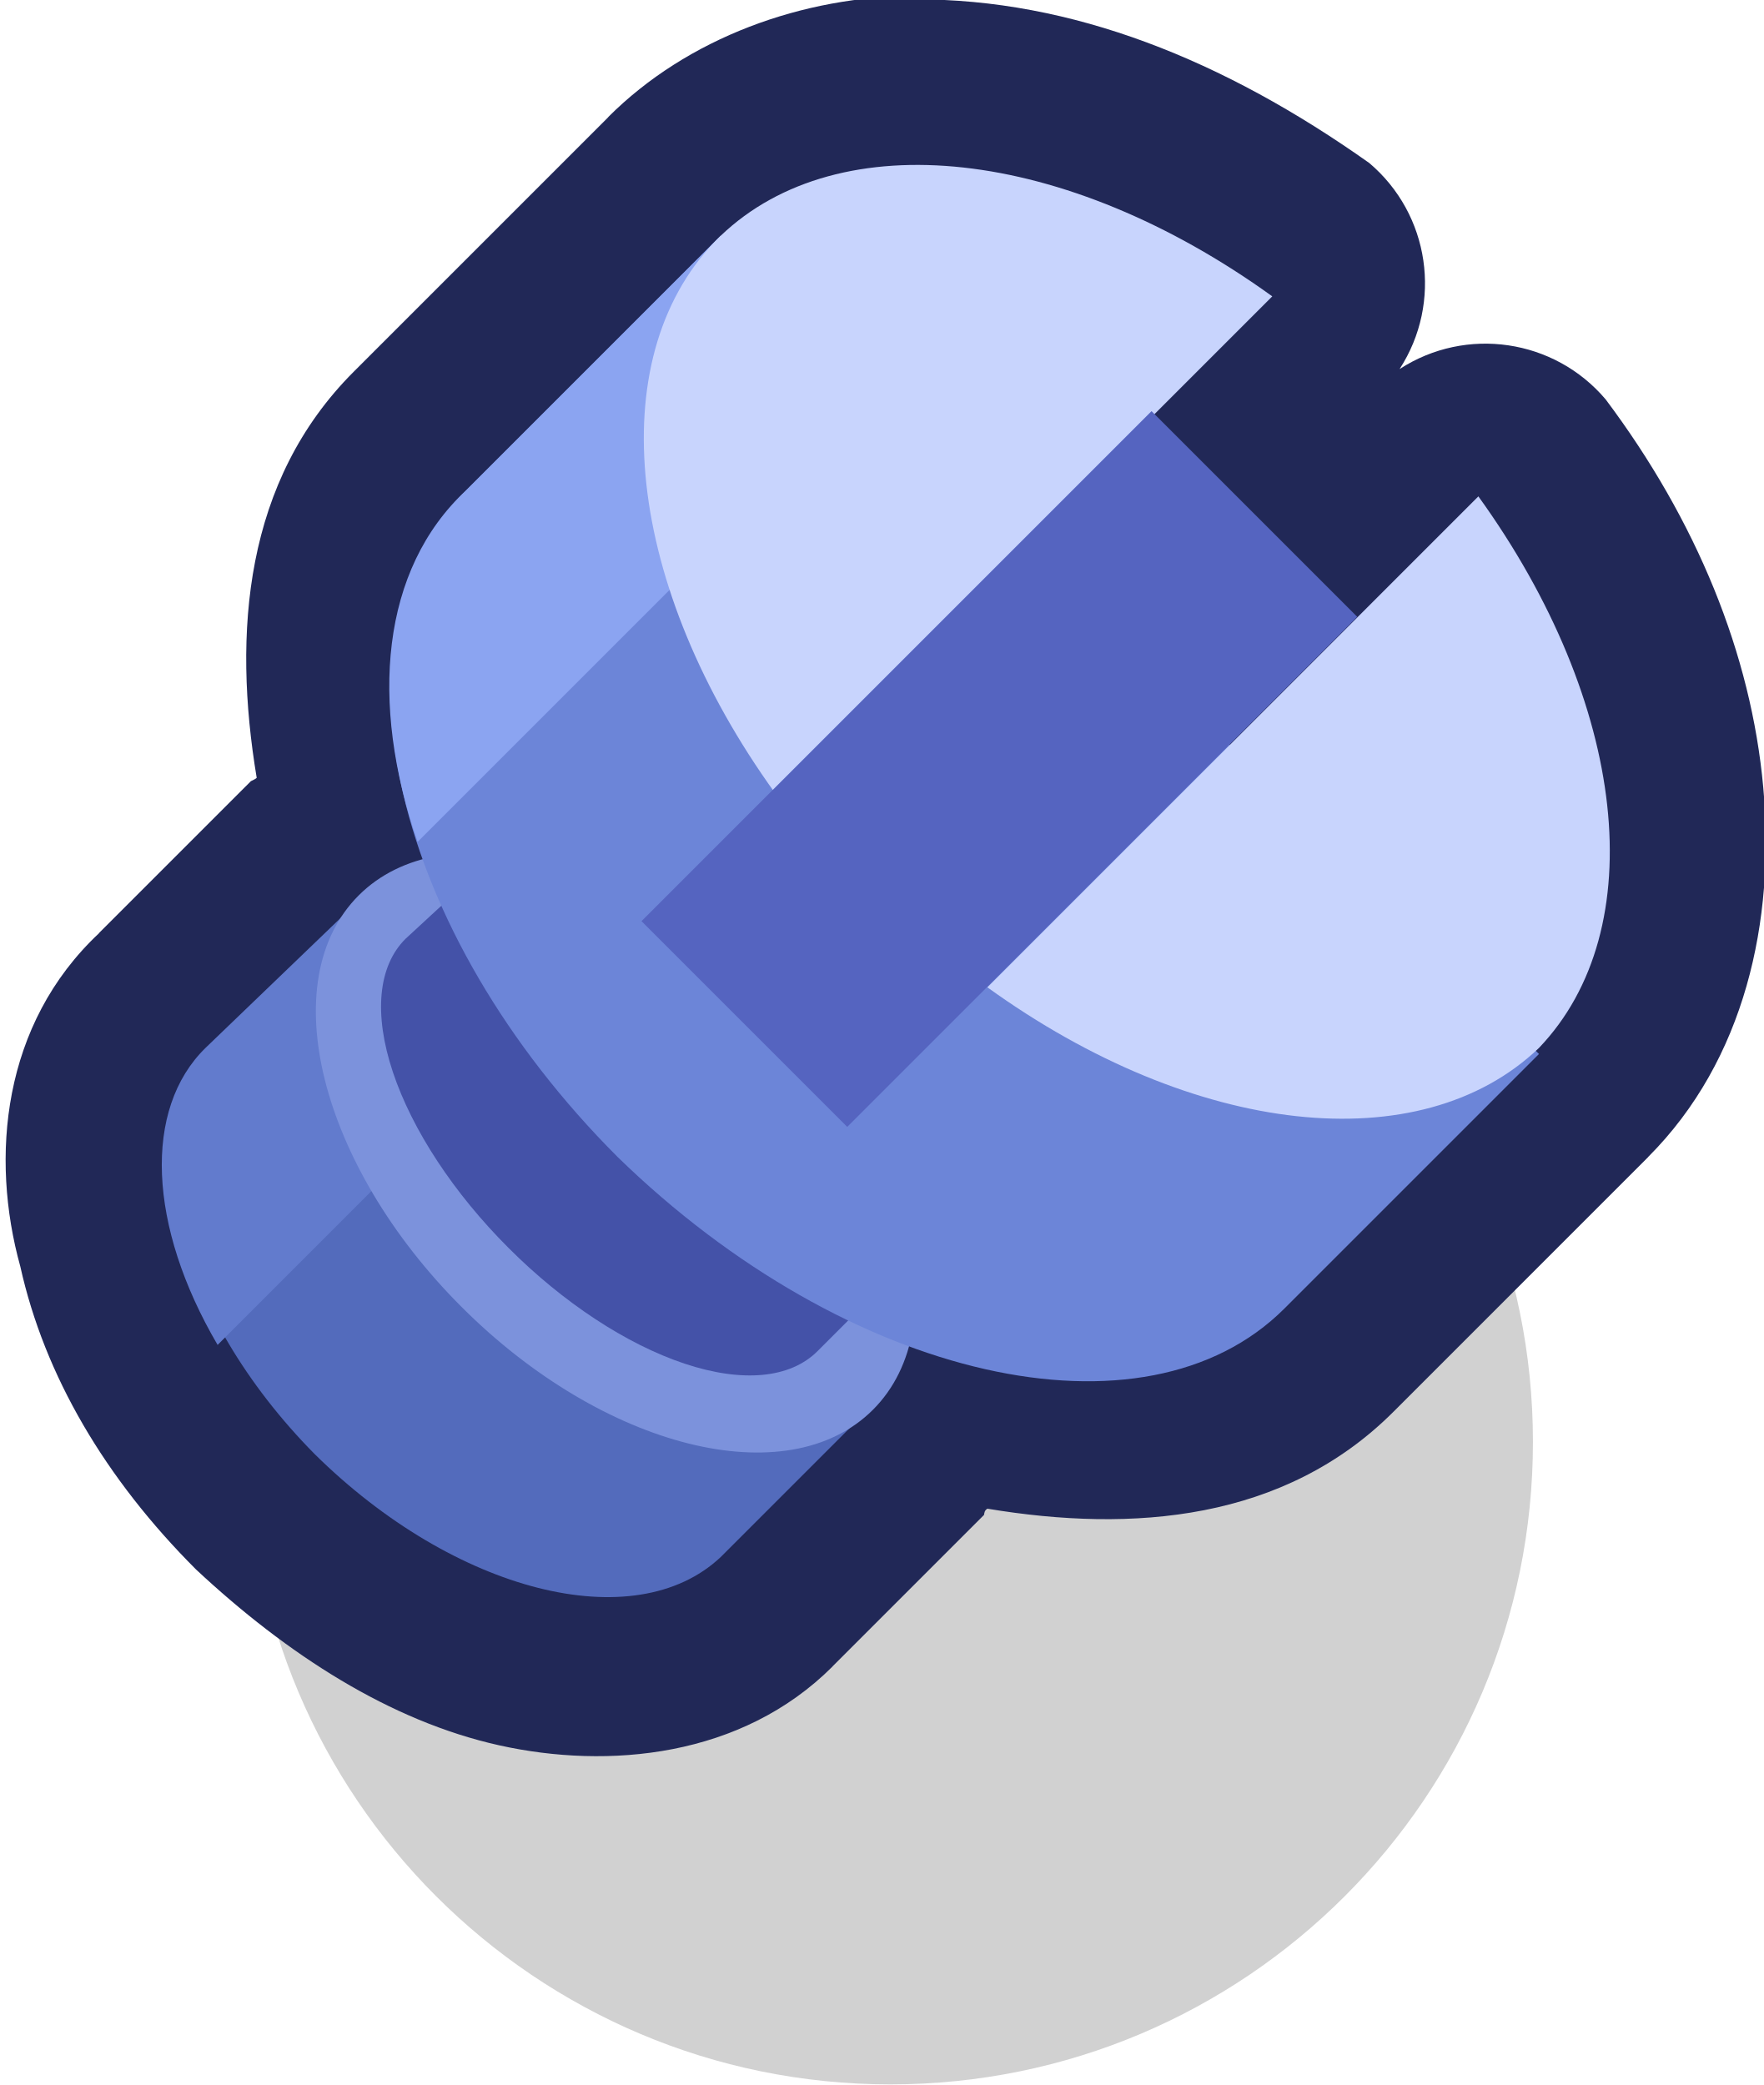
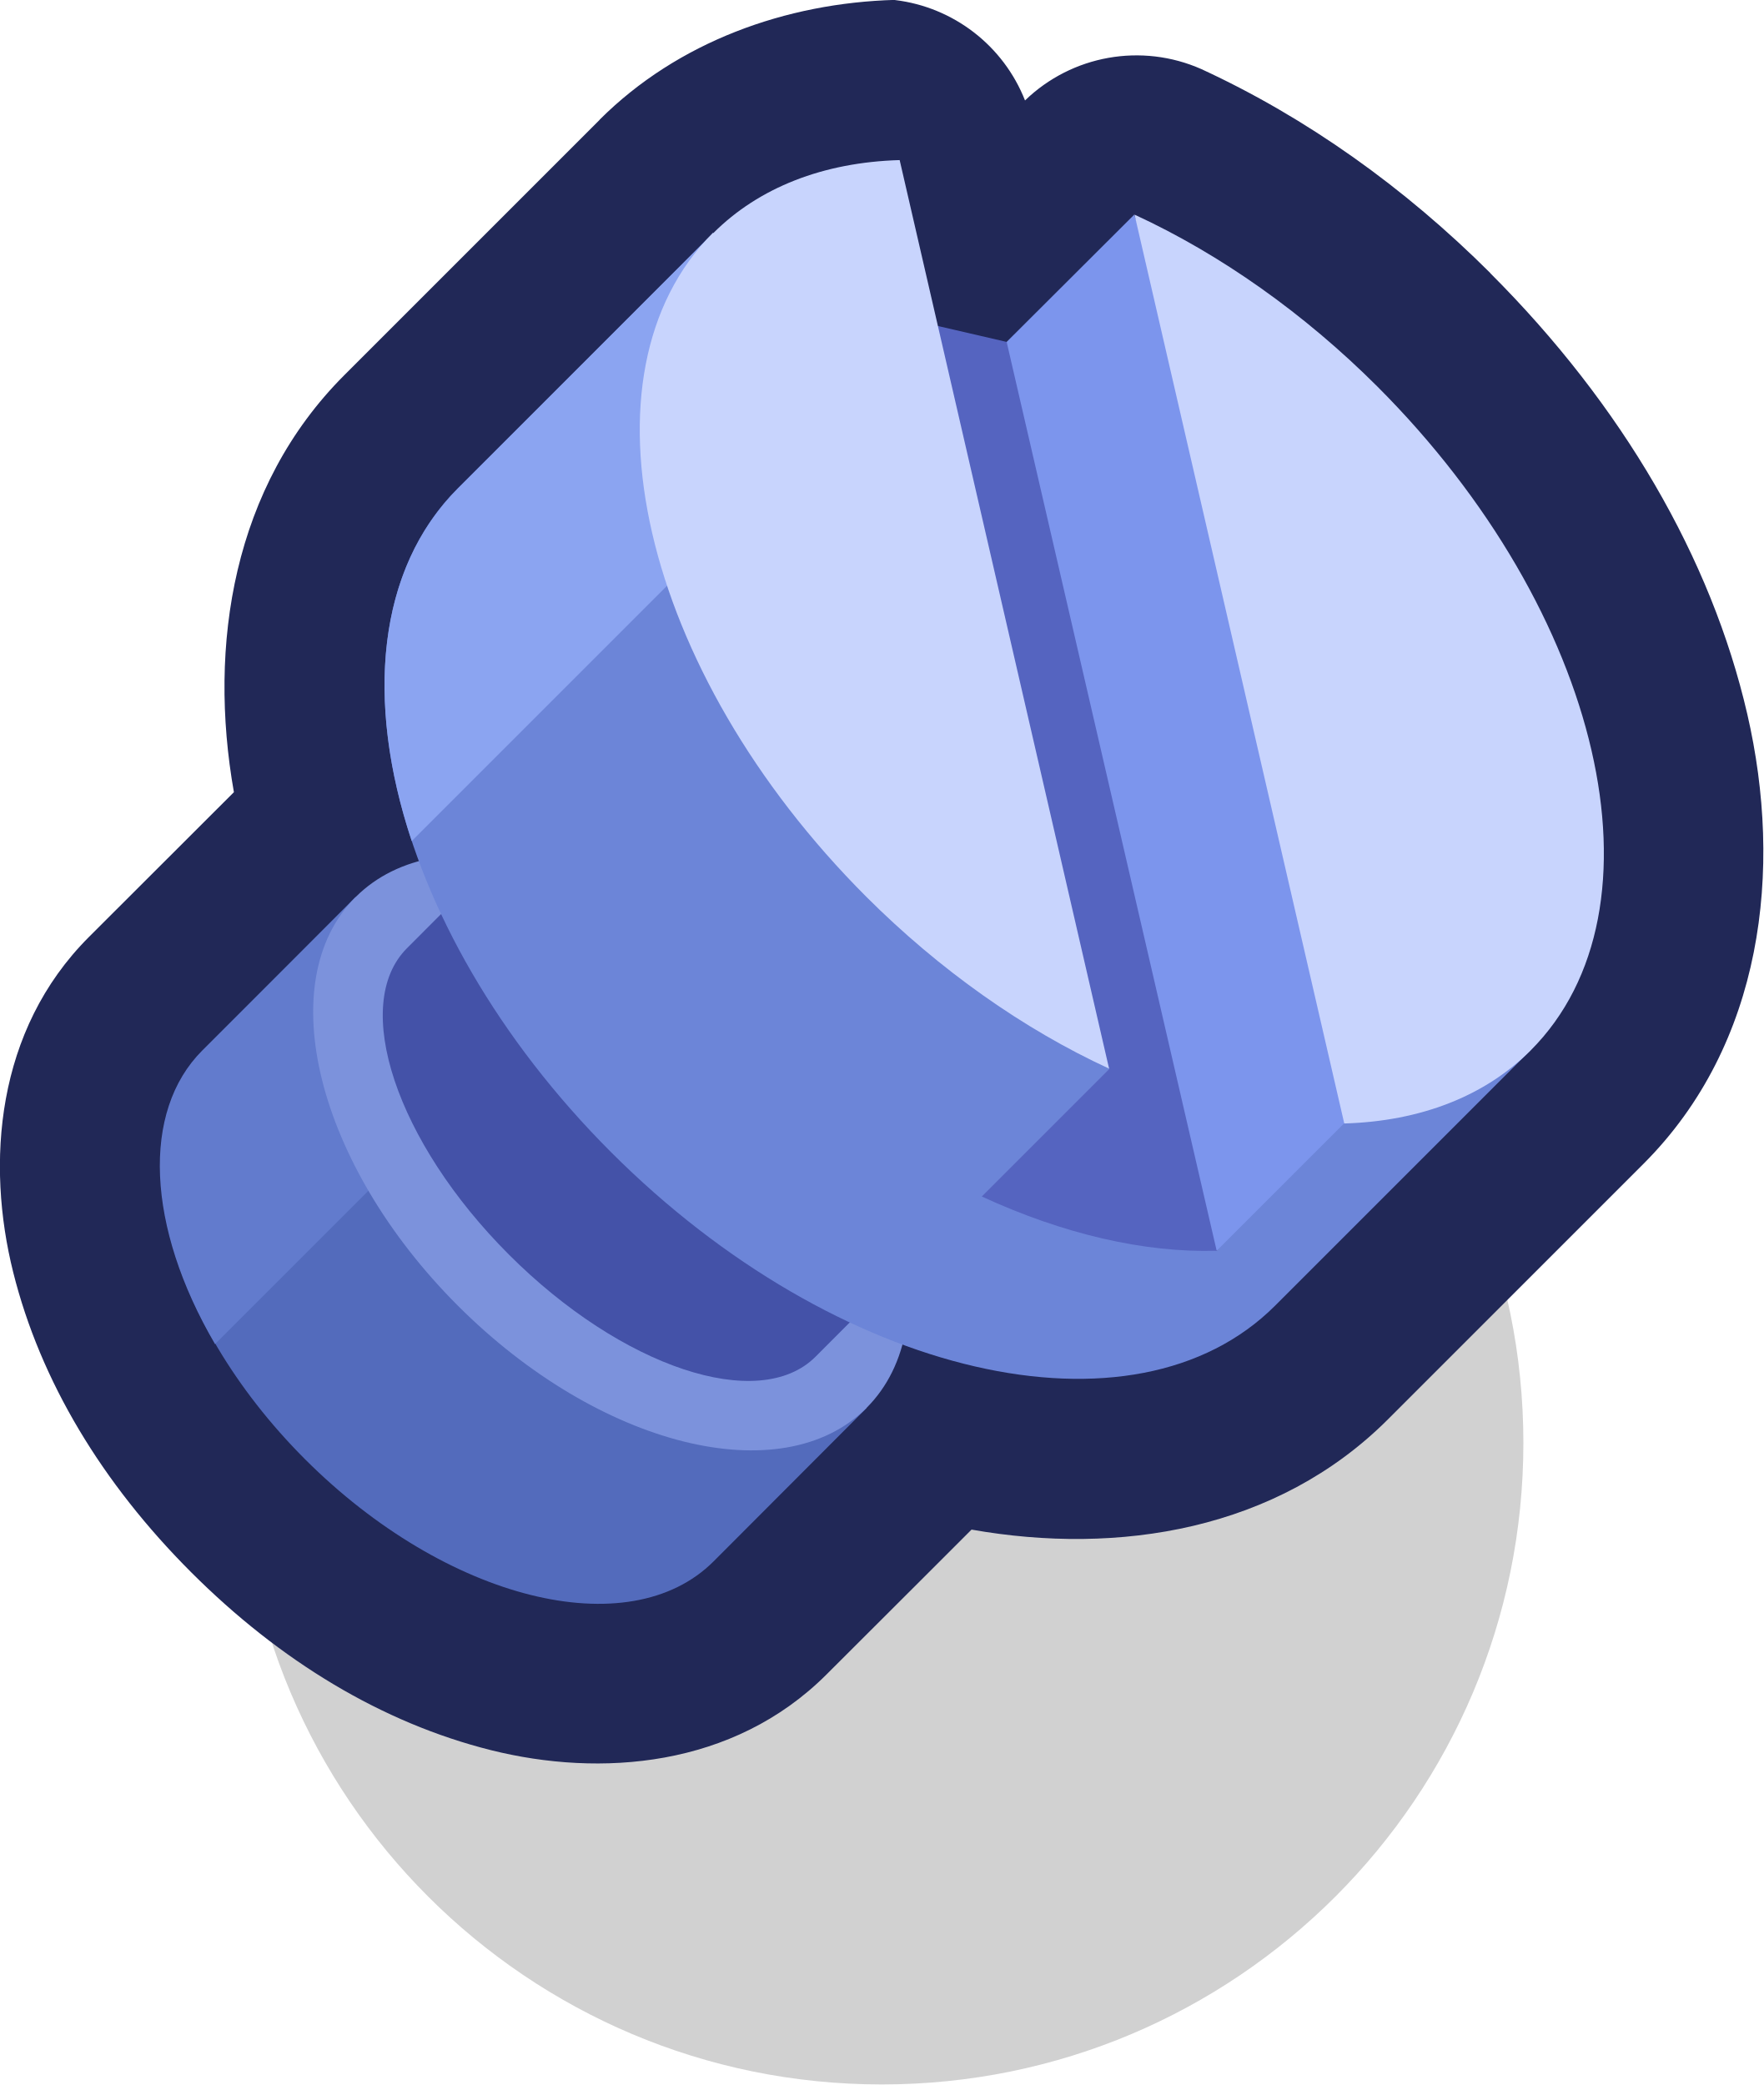
- <svg xmlns="http://www.w3.org/2000/svg" width="0.291mm" height="0.344mm" viewBox="0 0 0.291 0.344" version="1.1" id="svg257193">
-   <defs id="defs257190" />
-   <g id="layer1" transform="translate(-102.9861,-143.2111)">
-     <g id="g852">
-       <ellipse style="fill:#000000;fill-opacity:0.18;fill-rule:nonzero;stroke:none;stroke-width:0.042;stroke-linecap:round;stroke-linejoin:round;stroke-miterlimit:4;stroke-dasharray:none;stroke-dashoffset:0;stroke-opacity:1;paint-order:markers fill stroke" id="ellipse3144-2-1-6-2-6" cx="-103.133" cy="143.449" rx="0.106" ry="0.106" transform="scale(-1,1)" />
-       <path id="path251477" style="color:#000000;fill:#212857;fill-opacity:1;stroke-width:0.013;stroke-linejoin:round;-inkscape-stroke:none;paint-order:markers stroke fill" d="m 103.137,143.211 c 0.026,-9e-5 0.051,0.01 0.075,0.027 a -0.026,0.026 0 0 1 0.005,0.034 -0.026,0.026 0 0 1 0.034,0.005 c 0.015,0.02 0.024,0.042 0.026,0.064 0.002,0.022 -0.003,0.045 -0.019,0.061 a -0.026,0.026 0 0 1 0,2e-5 l -0.042,0.042 c -0.018,0.018 -0.043,0.02 -0.067,0.016 -5e-4,2.9e-4 -5e-4,7.3e-4 -5.5e-4,0.001 a -0.026,0.026 0 0 1 0,2e-5 l -0.025,0.025 a -0.026,0.026 0 0 1 0,2e-5 c -0.015,0.015 -0.037,0.017 -0.055,0.013 -0.018,-0.004 -0.035,-0.015 -0.05,-0.029 -0.015,-0.015 -0.025,-0.032 -0.029,-0.05 -0.005,-0.018 -0.003,-0.04 0.013,-0.055 a -0.026,0.026 0 0 1 0,-3e-5 l 0.025,-0.025 a -0.026,0.026 0 0 1 0,-2e-5 c 5e-4,-2.8e-4 7e-4,-3e-4 0.001,-5.7e-4 -0.004,-0.024 -0.002,-0.049 0.016,-0.067 l 0.042,-0.042 a -0.026,0.026 0 0 1 0,-3e-5 c 0.013,-0.013 0.032,-0.02 0.051,-0.02 z" />
-       <path id="ellipse116939-7-3" style="fill:#536bbc;fill-opacity:1;stroke:none;stroke-width:0.016;stroke-miterlimit:4;stroke-dasharray:none;paint-order:markers stroke fill" d="m 103.046,143.359 0.042,0.042 0.042,0.042 -0.025,0.025 a 0.06,0.036 45 0 1 -0.067,-0.017 0.06,0.036 45 0 1 -0.017,-0.067 z" />
-       <path id="rect168174-8" style="fill:#627bcd;fill-opacity:1;stroke:none;stroke-width:0.036;stroke-linejoin:round;stroke-miterlimit:4;stroke-dasharray:none;paint-order:markers stroke fill" d="m 103.046,143.359 0.025,0.025 -0.049,0.049 a 0.06,0.036 45 0 1 -0.002,-0.049 z" />
-       <ellipse style="fill:#7c92dc;fill-opacity:1;stroke:none;stroke-width:0.016;stroke-miterlimit:4;stroke-dasharray:none;paint-order:markers stroke fill" id="ellipse116937-3-1" cx="28.506" cy="174.294" rx="0.036" ry="0.06" transform="matrix(-0.7071068,0.7071068,0.7071068,0.7071068,0,0)" />
-       <path id="ellipse116935-2-1" style="fill:#4452a8;fill-opacity:1;stroke:none;stroke-width:0.012;stroke-miterlimit:4;stroke-dasharray:none;paint-order:markers stroke fill" d="m 103.079,143.342 0.067,0.067 -0.025,0.025 a 0.048,0.024 45 0 1 -0.051,-0.017 0.048,0.024 45 0 1 -0.017,-0.051 z" />
-       <path id="ellipse116927-9-1" style="fill:#6c85d8;fill-opacity:1;stroke:none;stroke-width:0.026;stroke-miterlimit:4;stroke-dasharray:none;paint-order:markers stroke fill" d="m 103.105,143.25 0.135,0.135 -0.042,0.042 c -0.023,0.023 -0.072,0.012 -0.11,-0.025 -0.037,-0.037 -0.049,-0.086 -0.025,-0.11 z" />
-       <path id="rect214303-4" style="fill:#8ba4f1;fill-opacity:1;stroke:none;stroke-width:0.031;stroke-linejoin:round;stroke-miterlimit:4;stroke-dasharray:none;paint-order:markers stroke fill" d="m 103.105,143.25 0.025,0.025 -0.075,0.075 c -0.008,-0.023 -0.006,-0.045 0.008,-0.058 z" />
-       <path id="ellipse116925-3-5" style="fill:#c8d4fd;fill-opacity:1;stroke:none;stroke-width:0.026;stroke-miterlimit:4;stroke-dasharray:none;paint-order:markers stroke fill" d="m 103.105,143.25 a 0.095,0.06 45 0 1 0.091,0.01 l -0.082,0.082 a 0.095,0.06 45 0 1 -0.01,-0.091 z m 0.125,0.043 a 0.095,0.06 45 0 1 0.01,0.091 0.095,0.06 45 0 1 -0.091,-0.01 z" />
-       <rect style="fill:#5564c0;fill-opacity:1;stroke:none;stroke-width:0.033;stroke-miterlimit:4;stroke-dasharray:none;paint-order:markers stroke fill" id="rect116506-7-3-4" width="0.119" height="0.048" x="28.357" y="174.27" transform="matrix(-0.7071068,0.7071068,0.7071068,0.7071068,0,0)" />
+ <svg xmlns="http://www.w3.org/2000/svg" width="0.291mm" height="0.344mm" viewBox="0 0 0.291 0.344" version="1.1" id="svg301376">
+   <defs id="defs301373" />
+   <g id="layer1" transform="translate(-125.194,-170.1262)">
+     <g id="g291062-7" transform="matrix(0.04999975,0,0,0.04999975,60.1729,174.8357)">
+       <ellipse style="fill:#000000;fill-opacity:0.18;fill-rule:nonzero;stroke:none;stroke-width:0.847;stroke-linecap:round;stroke-linejoin:round;stroke-miterlimit:4;stroke-dasharray:none;stroke-dashoffset:0;stroke-opacity:1;paint-order:markers fill stroke" id="ellipse62362-5" cx="1303.338" cy="-89.429" rx="2.117" ry="2.117" />
+       <path id="path74802-1" style="color:#000000;fill:#212857;fill-opacity:1;stroke-width:1;-inkscape-stroke:none;paint-order:markers stroke fill" d="m 4926.168,-355.996 c -1.361,0.038 -2.709,0.521 -3.684,1.494 a 2,2 0 0 0 0,0.002 l -3.184,3.184 c -1.388,1.388 -1.702,3.366 -1.377,5.201 l -1.807,1.805 c -1.165,1.164 -1.285,2.826 -0.945,4.184 0.34,1.358 1.11,2.631 2.219,3.74 1.109,1.109 2.382,1.879 3.74,2.219 1.358,0.339 3.019,0.22 4.184,-0.945 l 1.326,-1.324 0.482,-0.482 c 1.833,0.324 3.809,0.01 5.195,-1.377 l 3.186,-3.186 c 1.49,-1.491 1.742,-3.666 1.293,-5.609 -0.449,-1.944 -1.559,-3.853 -3.205,-5.498 a 2,2 0 0 0 0,-0.002 c -1.068,-1.066 -2.291,-1.938 -3.603,-2.543 a 2,2 0 0 0 -2.199,0.391 2,2 0 0 0 -1.621,-1.252 z" transform="scale(0.2645833)" />
+       <path style="fill:#5564c0;fill-opacity:1;stroke:none;stroke-width:0.238px;stroke-linecap:butt;stroke-linejoin:miter;stroke-opacity:1" d="m 1303.75,-93.062 -0.774,-0.179 0.62,3.314 0.848,-0.136 0.107,-1.78 z" id="path62384-8" />
+       <path id="path62386-7" style="fill:#536bbc;fill-opacity:1;stroke:none;stroke-width:0.323;stroke-miterlimit:4;stroke-dasharray:none;paint-order:markers stroke fill" d="m 1301.602,-91.23 0.843,0.843 0.843,0.843 -0.505,0.506 a 1.192,0.715 45 0 1 -1.348,-0.337 1.192,0.715 45 0 1 -0.337,-1.348 z" />
+       <path style="fill:#7c95ed;fill-opacity:1;stroke:none;stroke-width:0.238px;stroke-linecap:butt;stroke-linejoin:miter;stroke-opacity:1" d="m 1304.171,-93.482 -0.421,0.42 0.693,2.999 0.782,-0.494 z" id="path62388-6" />
+       <path id="path62390-2" style="fill:#627bcd;fill-opacity:1;stroke:none;stroke-width:0.715;stroke-linejoin:round;stroke-miterlimit:4;stroke-dasharray:none;paint-order:markers stroke fill" d="m 1301.602,-91.23 0.505,0.506 -0.969,0.969 a 1.192,0.715 45 0 1 -0.042,-0.969 z" />
+       <ellipse style="fill:#7c92dc;fill-opacity:1;stroke:none;stroke-width:0.323;stroke-miterlimit:4;stroke-dasharray:none;paint-order:markers stroke fill" id="ellipse62392-5" cx="-984.881" cy="857.054" rx="0.715" ry="1.192" transform="matrix(-0.7071068,0.7071068,0.7071068,0.7071068,0,0)" />
+       <path id="path62394-6" style="fill:#4452a8;fill-opacity:1;stroke:none;stroke-width:0.236;stroke-miterlimit:4;stroke-dasharray:none;paint-order:markers stroke fill" d="m 1302.276,-91.567 1.348,1.348 -0.505,0.506 a 0.953,0.477 45 0 1 -1.011,-0.337 0.953,0.477 45 0 1 -0.337,-1.011 z" />
+       <path id="path62396-8" style="fill:#6c85d8;fill-opacity:1;stroke:none;stroke-width:0.528;stroke-miterlimit:4;stroke-dasharray:none;paint-order:markers stroke fill" d="m 1302.782,-93.421 1.307,2.758 -0.421,0.421 c 0.269,0.124 0.536,0.186 0.775,0.179 l 0.421,-0.421 0.615,-0.241 -0.843,0.843 c -0.465,0.465 -1.446,0.239 -2.191,-0.506 -0.745,-0.745 -0.971,-1.725 -0.506,-2.191 z" />
+       <path id="path62398-1" style="fill:#8ba4f1;fill-opacity:1;stroke:none;stroke-width:0.615;stroke-linejoin:round;stroke-miterlimit:4;stroke-dasharray:none;paint-order:markers stroke fill" d="m 1302.781,-93.421 0.506,0.506 -1.5,1.5 c -0.154,-0.463 -0.114,-0.897 0.152,-1.163 z" />
+       <path id="path62400-1" style="fill:#c8d4fd;fill-opacity:1;stroke:none;stroke-width:0.528;stroke-miterlimit:4;stroke-dasharray:none;paint-order:markers stroke fill" d="m 1302.782,-93.421 a 1.907,1.192 45 0 1 0.615,-0.241 l 0.691,2.998 a 1.907,1.192 45 0 1 -0.801,-0.567 1.907,1.192 45 0 1 -0.506,-2.191 z m 1.39,-0.061 a 1.907,1.192 45 0 1 0.801,0.567 1.907,1.192 45 0 1 0.506,2.191 1.907,1.192 45 0 1 -0.615,0.241 z" />
    </g>
  </g>
</svg>
